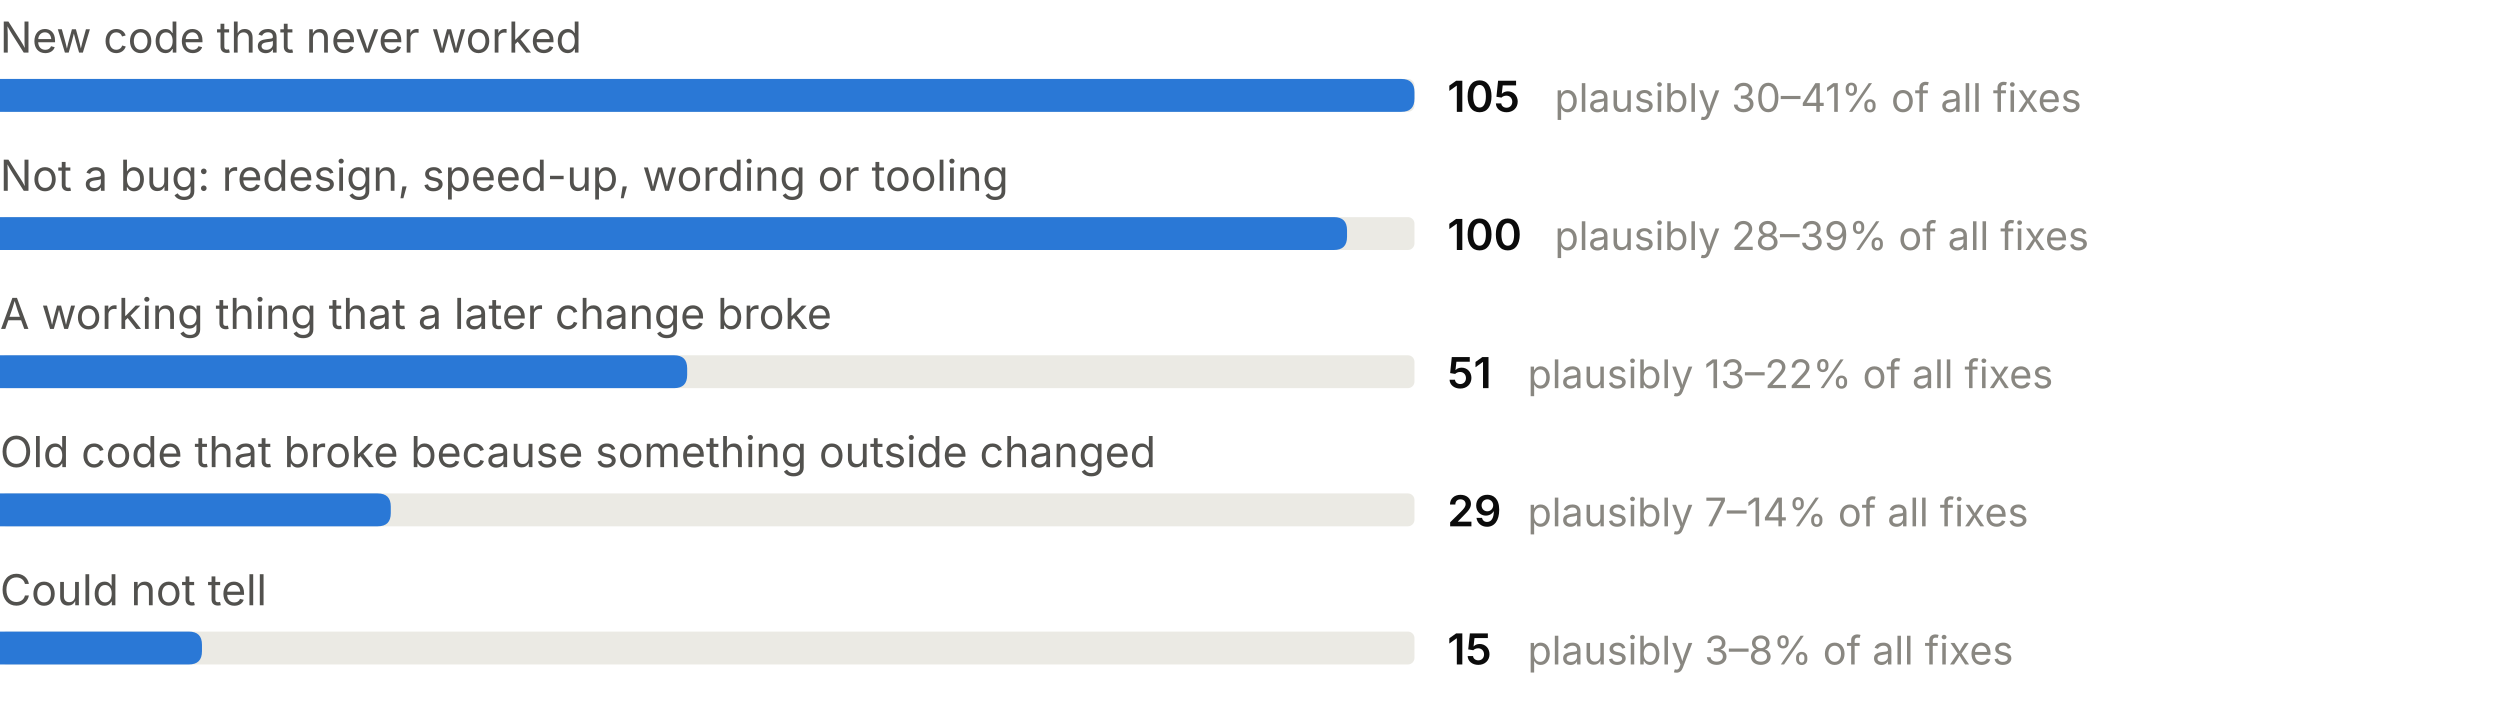
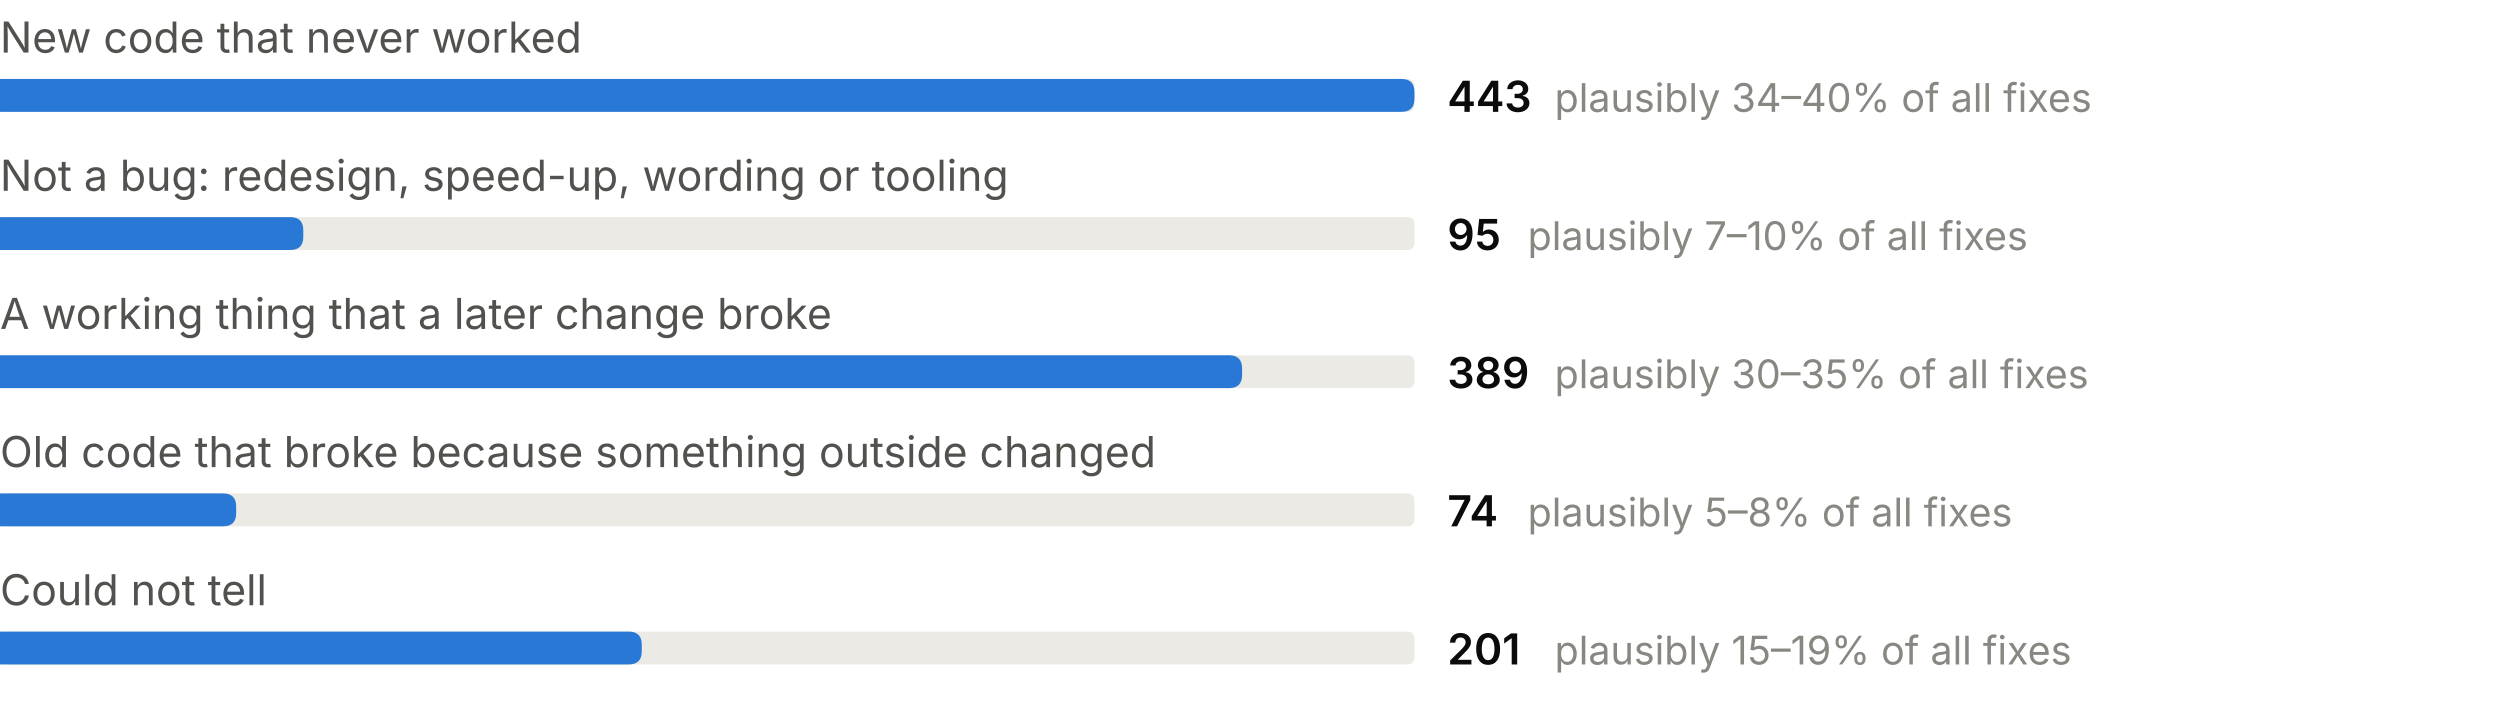
- <svg xmlns="http://www.w3.org/2000/svg" width="760" height="218" viewBox="0 0 760 218" role="img" aria-label="What each of the 300 sampled fixes repaired, by the first readers' rule">
+ <svg xmlns="http://www.w3.org/2000/svg" width="760" height="218" viewBox="0 0 760 218" role="img" aria-label="What each of the 1,202 sampled fixes repaired, by the main reader">
  <text x="0.0" y="16" fill="#52514e" font-size="13" font-weight="400" text-anchor="start" font-family="system-ui, -apple-system, Segoe UI, sans-serif">New code that never worked</text>
  <rect x="0" y="24" width="430" height="10" rx="2" fill="#ebeae4" />
  <path d="M0,24 H426.0 Q430.0,24 430.0,28 V30 Q430.0,34 426.0,34 H0 Z" fill="#2a78d6" />
-   <text x="440.0" y="34" fill="#0b0b0b" font-size="13" font-weight="600" text-anchor="start" font-family="system-ui, -apple-system, Segoe UI, sans-serif">105</text>
-   <text x="472.6" y="34" fill="#898781" font-size="12" font-weight="400" text-anchor="start" font-family="system-ui, -apple-system, Segoe UI, sans-serif">plausibly 30–41% of all fixes</text>
+   <text x="440.0" y="34" fill="#0b0b0b" font-size="13" font-weight="600" text-anchor="start" font-family="system-ui, -apple-system, Segoe UI, sans-serif">443</text>
+   <text x="472.6" y="34" fill="#898781" font-size="12" font-weight="400" text-anchor="start" font-family="system-ui, -apple-system, Segoe UI, sans-serif">plausibly 34–40% of all fixes</text>
  <text x="0.0" y="58" fill="#52514e" font-size="13" font-weight="400" text-anchor="start" font-family="system-ui, -apple-system, Segoe UI, sans-serif">Not a bug: redesign, speed-up, wording or tooling</text>
  <rect x="0" y="66" width="430" height="10" rx="2" fill="#ebeae4" />
-   <path d="M0,66 H405.5 Q409.5,66 409.5,70 V72 Q409.5,76 405.5,76 H0 Z" fill="#2a78d6" />
-   <text x="440.0" y="76" fill="#0b0b0b" font-size="13" font-weight="600" text-anchor="start" font-family="system-ui, -apple-system, Segoe UI, sans-serif">100</text>
-   <text x="472.6" y="76" fill="#898781" font-size="12" font-weight="400" text-anchor="start" font-family="system-ui, -apple-system, Segoe UI, sans-serif">plausibly 28–39% of all fixes</text>
+   <path d="M0,66 H88.2 Q92.2,66 92.2,70 V72 Q92.2,76 88.2,76 H0 Z" fill="#2a78d6" />
+   <text x="440.0" y="76" fill="#0b0b0b" font-size="13" font-weight="600" text-anchor="start" font-family="system-ui, -apple-system, Segoe UI, sans-serif">95</text>
+   <text x="464.4" y="76" fill="#898781" font-size="12" font-weight="400" text-anchor="start" font-family="system-ui, -apple-system, Segoe UI, sans-serif">plausibly 7–10% of all fixes</text>
  <text x="0.0" y="100" fill="#52514e" font-size="13" font-weight="400" text-anchor="start" font-family="system-ui, -apple-system, Segoe UI, sans-serif">A working thing that a later change broke</text>
  <rect x="0" y="108" width="430" height="10" rx="2" fill="#ebeae4" />
-   <path d="M0,108 H204.9 Q208.9,108 208.9,112 V114 Q208.9,118 204.9,118 H0 Z" fill="#2a78d6" />
-   <text x="440.0" y="118" fill="#0b0b0b" font-size="13" font-weight="600" text-anchor="start" font-family="system-ui, -apple-system, Segoe UI, sans-serif">51</text>
-   <text x="464.4" y="118" fill="#898781" font-size="12" font-weight="400" text-anchor="start" font-family="system-ui, -apple-system, Segoe UI, sans-serif">plausibly 13–22% of all fixes</text>
+   <path d="M0,108 H373.6 Q377.6,108 377.6,112 V114 Q377.6,118 373.6,118 H0 Z" fill="#2a78d6" />
+   <text x="440.0" y="118" fill="#0b0b0b" font-size="13" font-weight="600" text-anchor="start" font-family="system-ui, -apple-system, Segoe UI, sans-serif">389</text>
+   <text x="472.6" y="118" fill="#898781" font-size="12" font-weight="400" text-anchor="start" font-family="system-ui, -apple-system, Segoe UI, sans-serif">plausibly 30–35% of all fixes</text>
  <text x="0.0" y="142" fill="#52514e" font-size="13" font-weight="400" text-anchor="start" font-family="system-ui, -apple-system, Segoe UI, sans-serif">Old code that broke because something outside changed</text>
  <rect x="0" y="150" width="430" height="10" rx="2" fill="#ebeae4" />
-   <path d="M0,150 H114.8 Q118.8,150 118.8,154 V156 Q118.8,160 114.8,160 H0 Z" fill="#2a78d6" />
-   <text x="440.0" y="160" fill="#0b0b0b" font-size="13" font-weight="600" text-anchor="start" font-family="system-ui, -apple-system, Segoe UI, sans-serif">29</text>
-   <text x="464.4" y="160" fill="#898781" font-size="12" font-weight="400" text-anchor="start" font-family="system-ui, -apple-system, Segoe UI, sans-serif">plausibly 7–14% of all fixes</text>
+   <path d="M0,150 H67.8 Q71.8,150 71.8,154 V156 Q71.8,160 67.8,160 H0 Z" fill="#2a78d6" />
+   <text x="440.0" y="160" fill="#0b0b0b" font-size="13" font-weight="600" text-anchor="start" font-family="system-ui, -apple-system, Segoe UI, sans-serif">74</text>
+   <text x="464.4" y="160" fill="#898781" font-size="12" font-weight="400" text-anchor="start" font-family="system-ui, -apple-system, Segoe UI, sans-serif">plausibly 5–8% of all fixes</text>
  <text x="0.0" y="184" fill="#52514e" font-size="13" font-weight="400" text-anchor="start" font-family="system-ui, -apple-system, Segoe UI, sans-serif">Could not tell</text>
  <rect x="0" y="192" width="430" height="10" rx="2" fill="#ebeae4" />
-   <path d="M0,192 H57.4 Q61.4,192 61.4,196 V198 Q61.4,202 57.4,202 H0 Z" fill="#2a78d6" />
-   <text x="440.0" y="202" fill="#0b0b0b" font-size="13" font-weight="600" text-anchor="start" font-family="system-ui, -apple-system, Segoe UI, sans-serif">15</text>
-   <text x="464.4" y="202" fill="#898781" font-size="12" font-weight="400" text-anchor="start" font-family="system-ui, -apple-system, Segoe UI, sans-serif">plausibly 3–8% of all fixes</text>
+   <path d="M0,192 H191.1 Q195.1,192 195.1,196 V198 Q195.1,202 191.1,202 H0 Z" fill="#2a78d6" />
+   <text x="440.0" y="202" fill="#0b0b0b" font-size="13" font-weight="600" text-anchor="start" font-family="system-ui, -apple-system, Segoe UI, sans-serif">201</text>
+   <text x="472.6" y="202" fill="#898781" font-size="12" font-weight="400" text-anchor="start" font-family="system-ui, -apple-system, Segoe UI, sans-serif">plausibly 15–19% of all fixes</text>
</svg>
